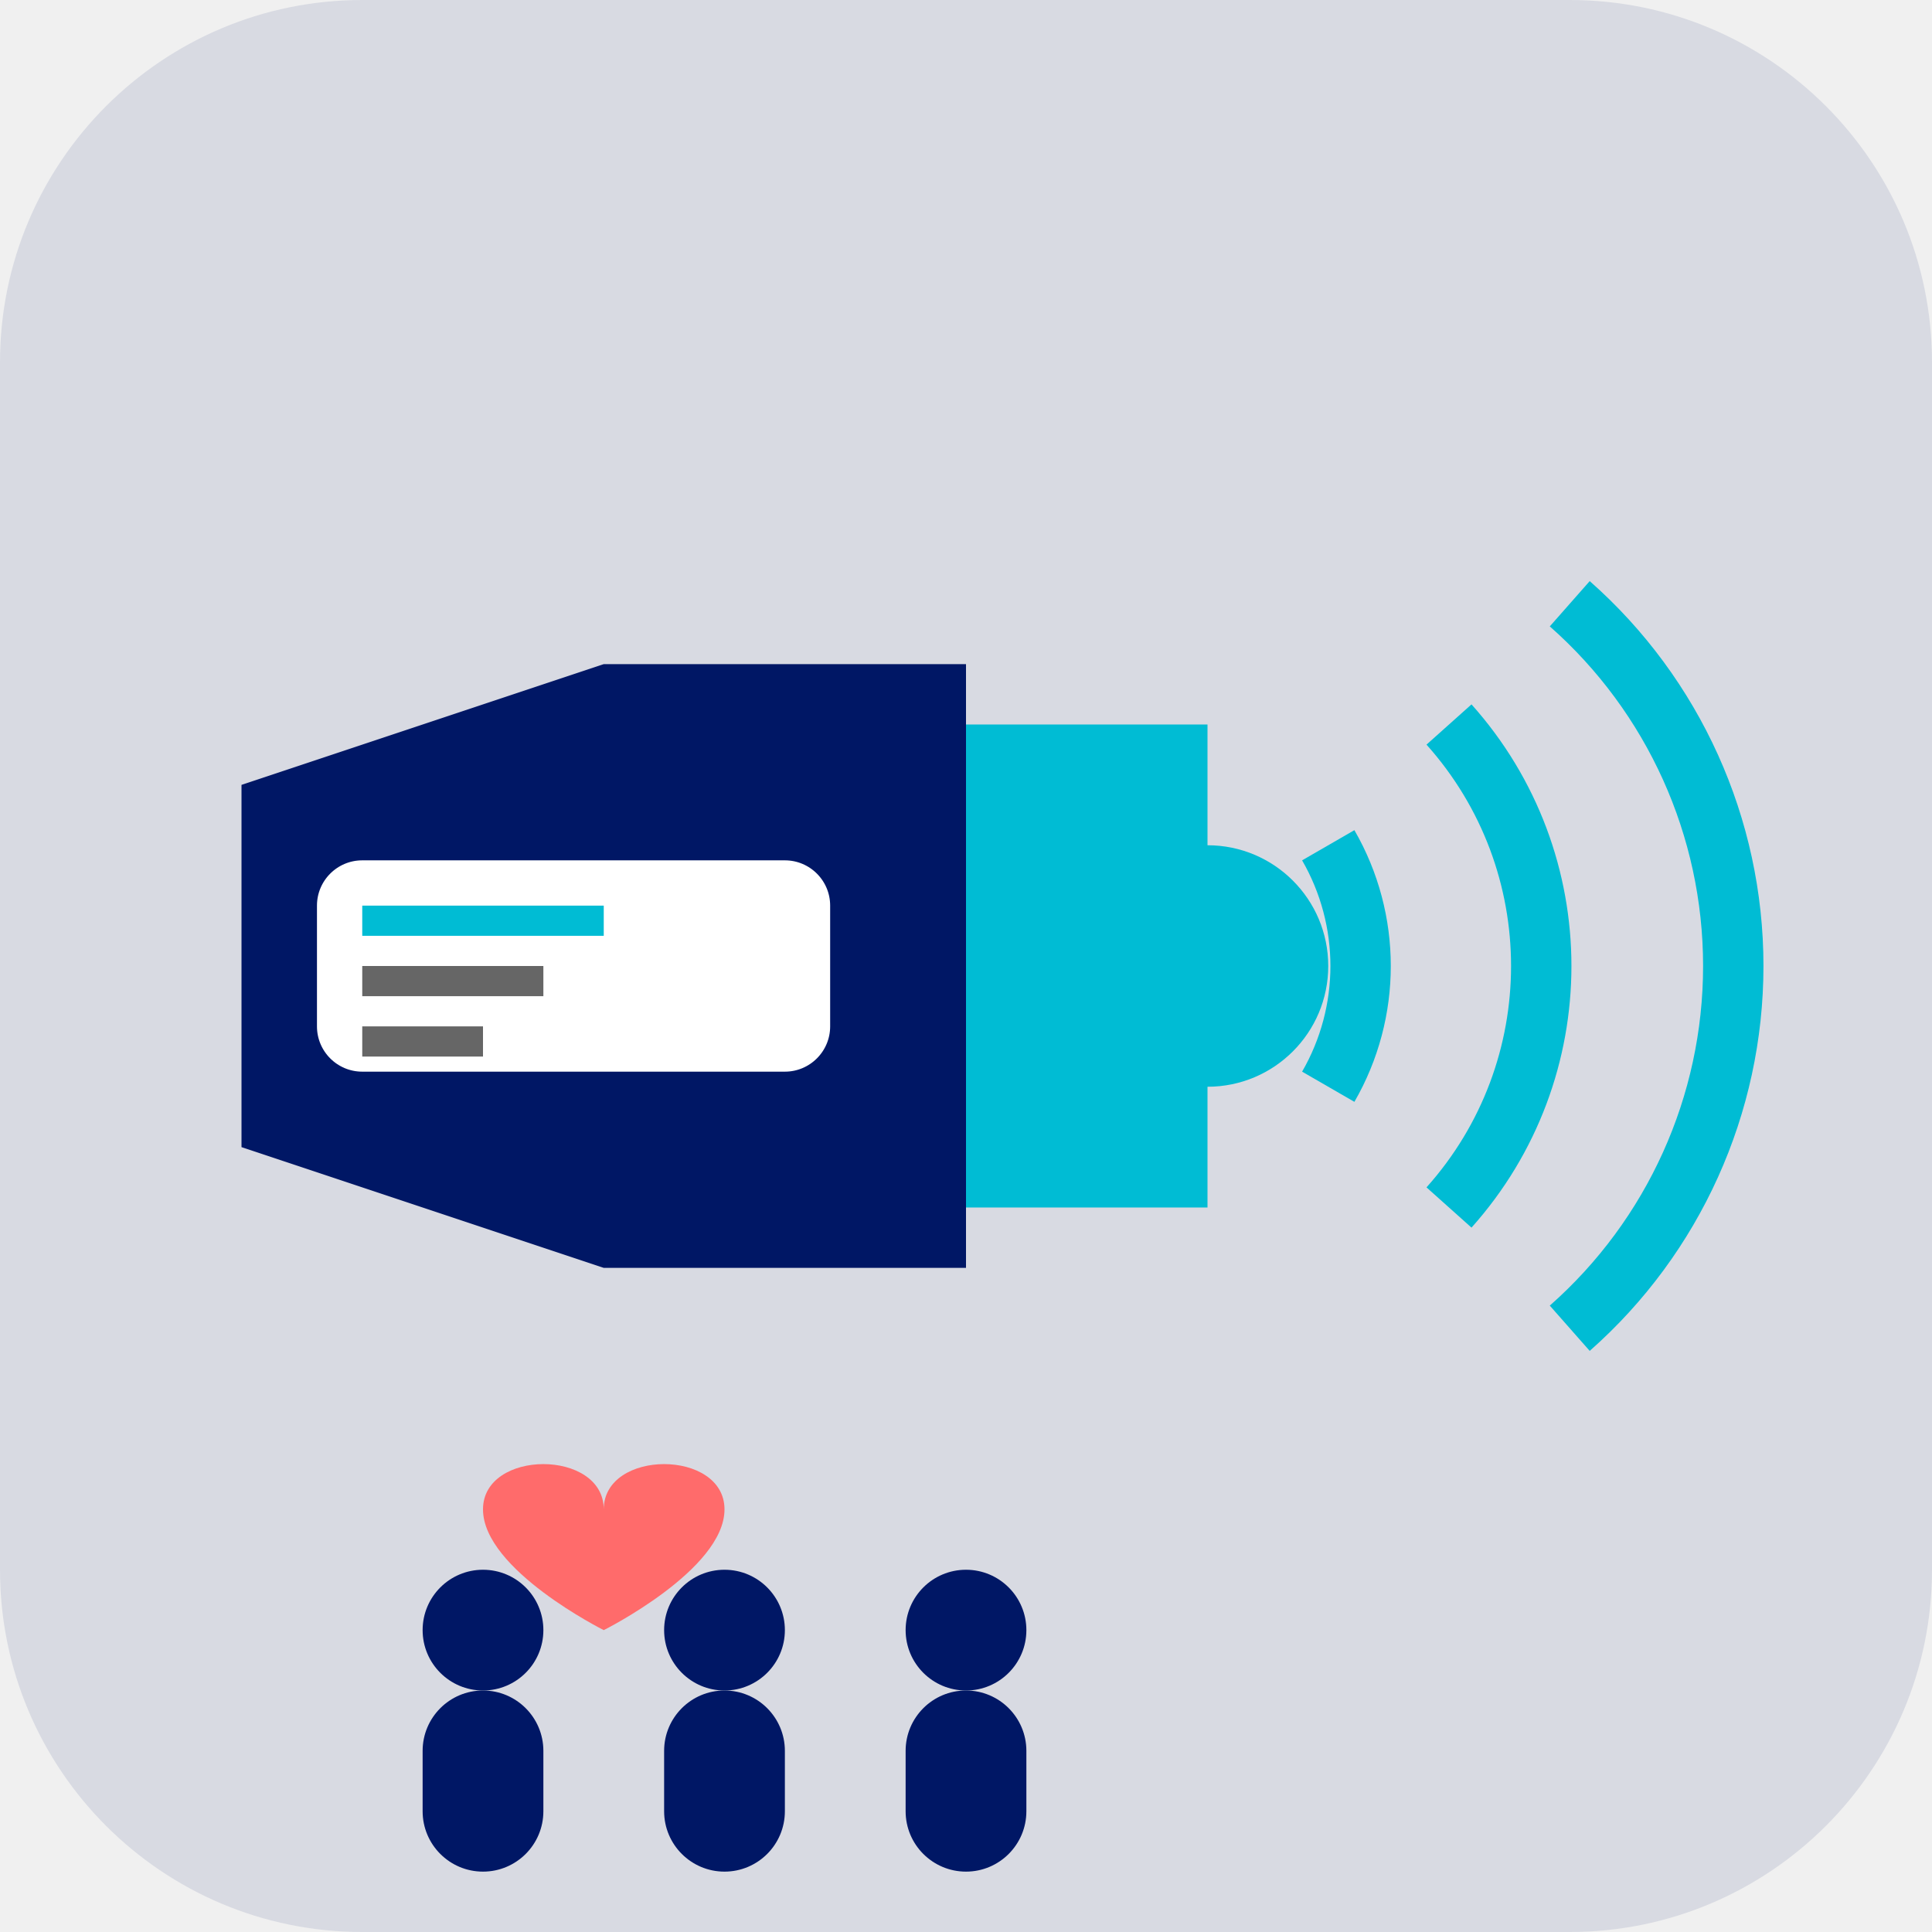
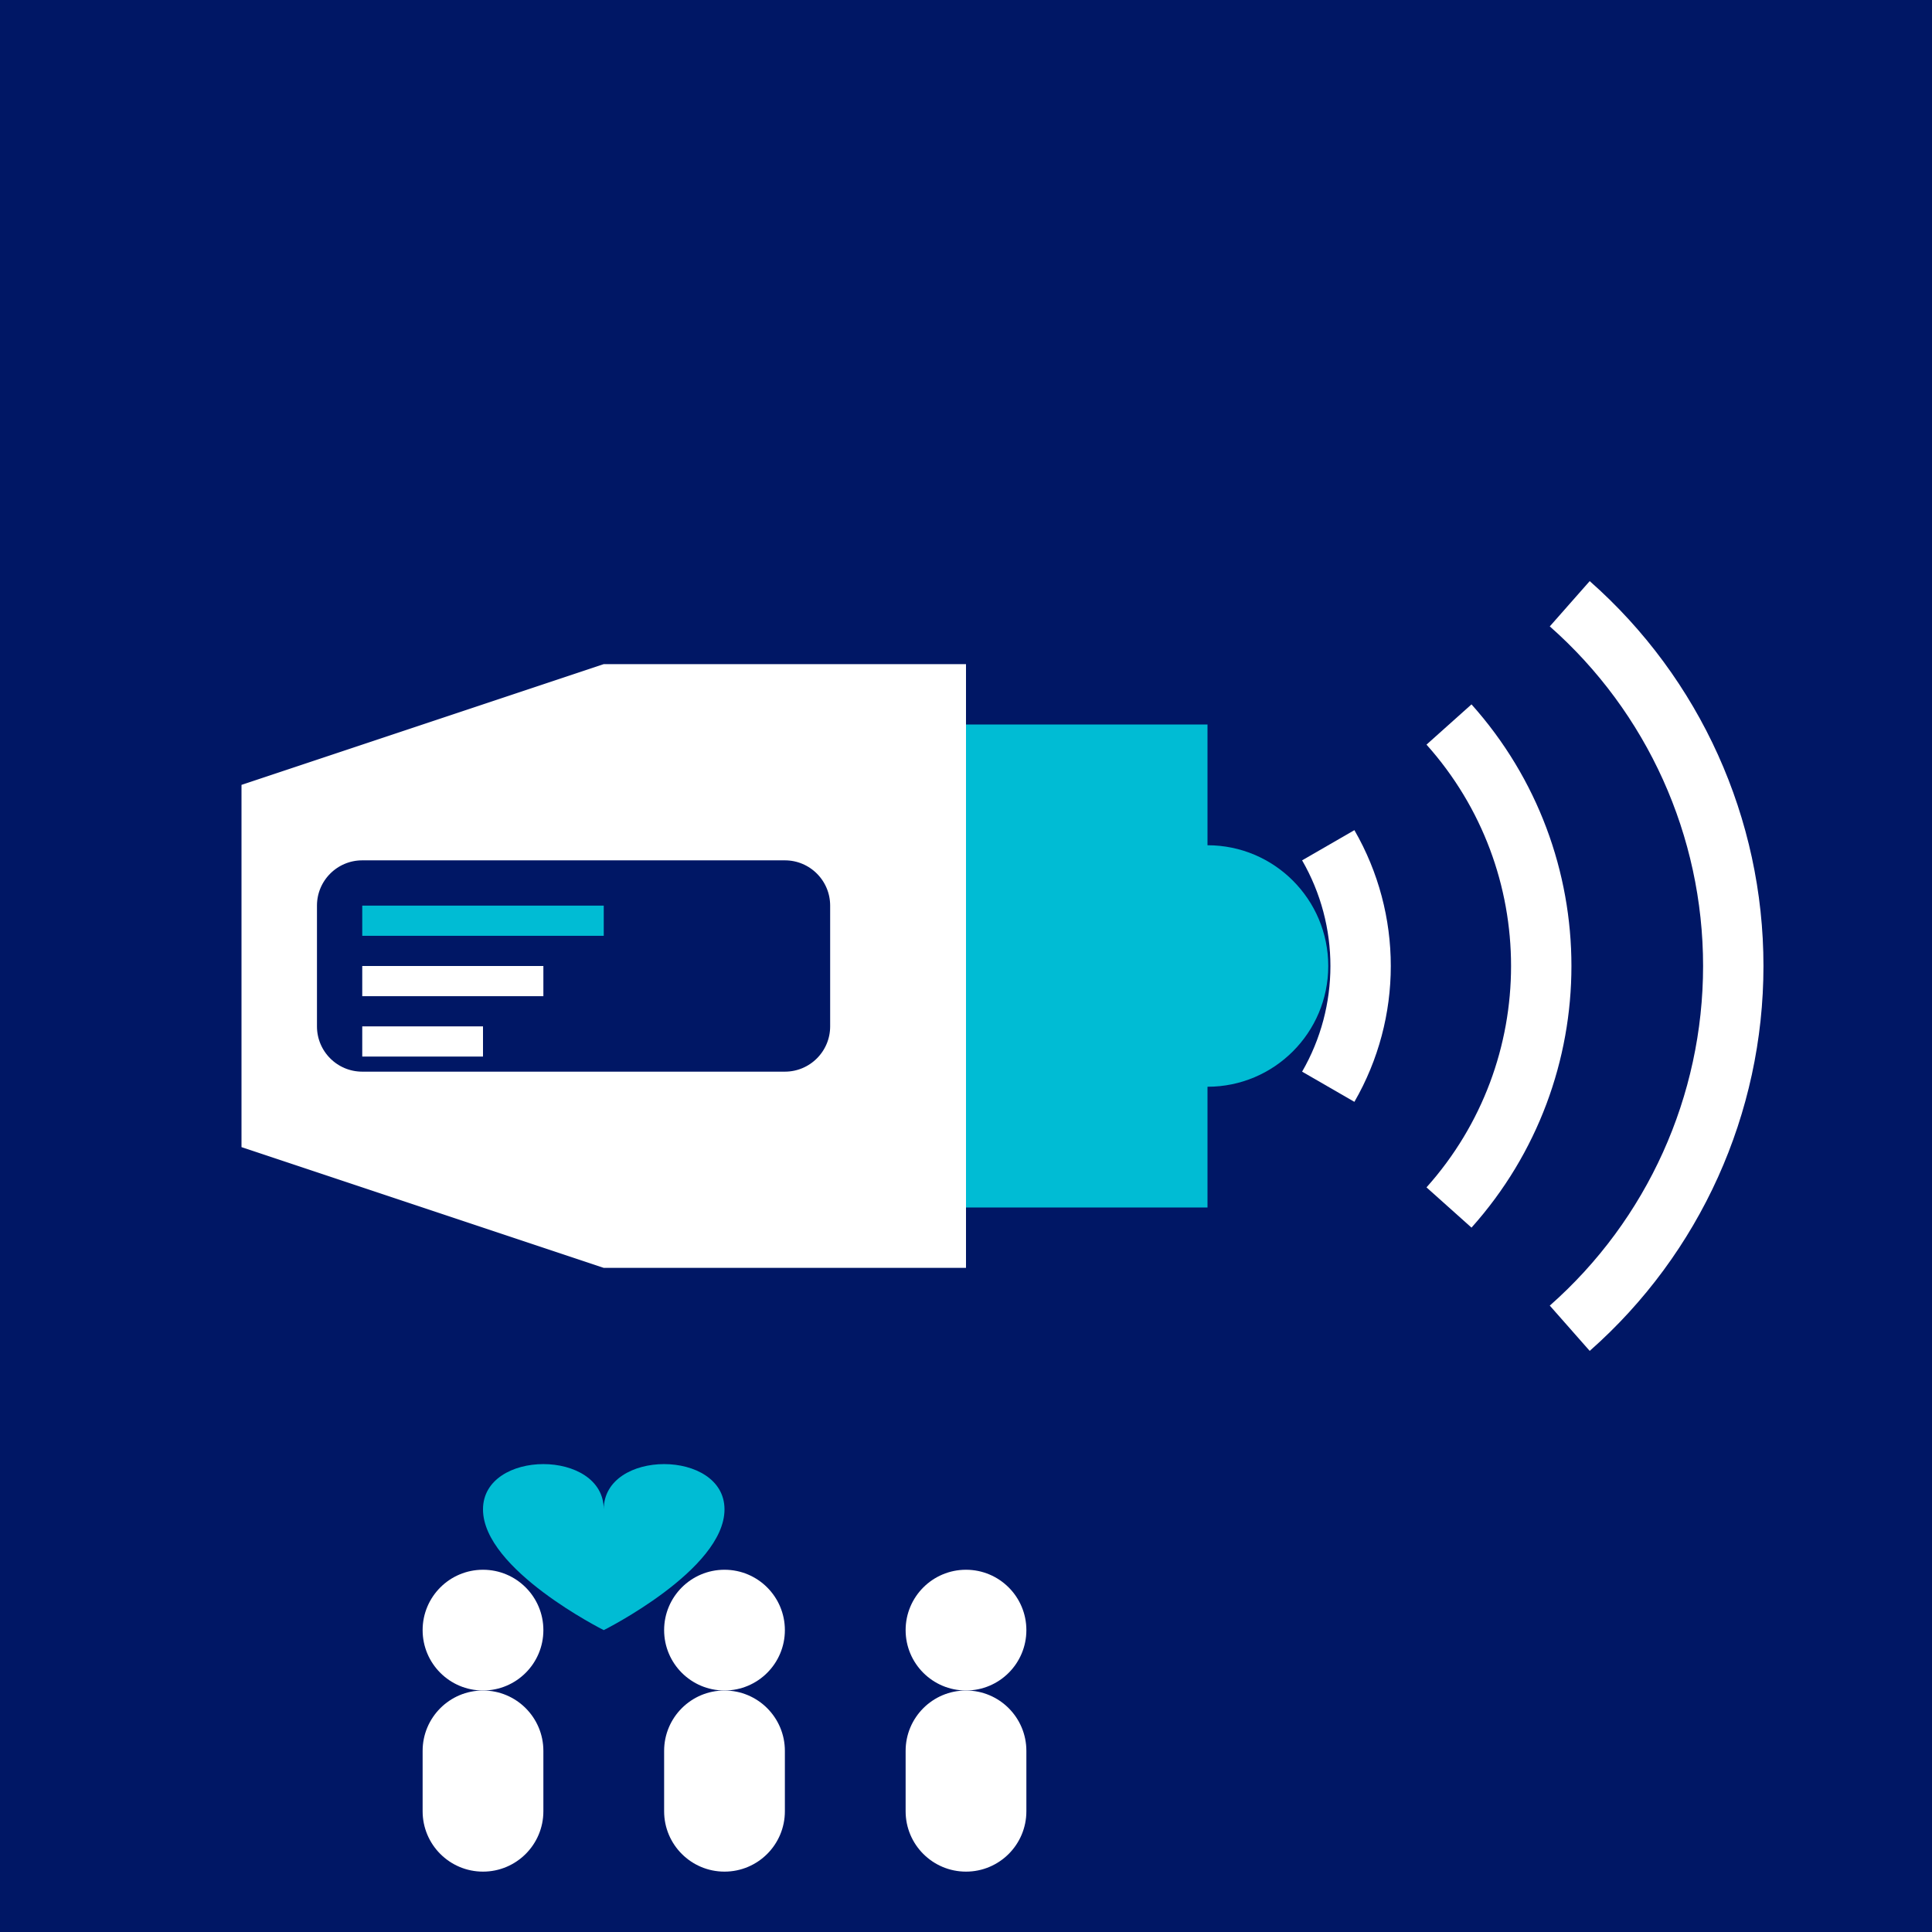
<svg xmlns="http://www.w3.org/2000/svg" width="64" height="64" viewBox="0 0 64 64" fill="none">
-   <rect width="64" height="64" rx="12" fill="#001765" fill-opacity="0.1" />
-   <path d="M 8 26 L 20 22 L 32 22 L 32 42 L 20 42 L 8 38 Z" fill="#001765" />
+   <rect width="64" height="64" fill="#001765" />
+   <path d="M 8 26 L 20 22 L 32 22 L 32 42 L 20 42 L 8 38 Z" fill="white" />
  <rect x="32" y="24" width="8" height="16" fill="#00BCD4" />
  <circle cx="40" cy="32" r="4" fill="#00BCD4" />
-   <path d="M 44 28 A 8 8 0 0 1 44 36" stroke="#00BCD4" stroke-width="2" fill="none" />
-   <path d="M 48 24 A 12 12 0 0 1 48 40" stroke="#00BCD4" stroke-width="2" fill="none" />
-   <path d="M 52 20 A 16 16 0 0 1 52 44" stroke="#00BCD4" stroke-width="2" fill="none" />
+   <path d="M 44 28 A 8 8 0 0 1 44 36" stroke="white" stroke-width="2" fill="none" />
+   <path d="M 48 24 A 12 12 0 0 1 48 40" stroke="white" stroke-width="2" fill="none" />
+   <path d="M 52 20 A 16 16 0 0 1 52 44" stroke="white" stroke-width="2" fill="none" />
  <g transform="translate(8, 48)">
-     <circle cx="8" cy="6" r="2" fill="#001765" />
-     <rect x="6" y="8" width="4" height="6" rx="2" fill="#001765" />
-     <circle cx="16" cy="6" r="2" fill="#001765" />
-     <rect x="14" y="8" width="4" height="6" rx="2" fill="#001765" />
-     <circle cx="24" cy="6" r="2" fill="#001765" />
-     <rect x="22" y="8" width="4" height="6" rx="2" fill="#001765" />
-     <path d="M 8 2 C 8 0, 12 0, 12 2 C 12 0, 16 0, 16 2 C 16 4, 12 6, 12 6 C 12 6, 8 4, 8 2" fill="#FF6B6B" />
+     <circle cx="8" cy="6" r="2" fill="white" />
+     <rect x="6" y="8" width="4" height="6" rx="2" fill="white" />
+     <circle cx="16" cy="6" r="2" fill="white" />
+     <rect x="14" y="8" width="4" height="6" rx="2" fill="white" />
+     <circle cx="24" cy="6" r="2" fill="white" />
+     <rect x="22" y="8" width="4" height="6" rx="2" fill="white" />
+     <path d="M 8 2 C 8 0, 12 0, 12 2 C 12 0, 16 0, 16 2 C 16 4, 12 6, 12 6 C 12 6, 8 4, 8 2" fill="#00BCD4" />
  </g>
-   <rect x="10" y="28" width="18" height="8" rx="2" fill="white" stroke="#001765" stroke-width="1" />
+   <rect x="10" y="28" width="18" height="8" rx="2" fill="#001765" stroke="white" stroke-width="1" />
  <rect x="12" y="30" width="8" height="1" fill="#00BCD4" />
-   <rect x="12" y="32" width="6" height="1" fill="#666" />
-   <rect x="12" y="34" width="4" height="1" fill="#666" />
+   <rect x="12" y="32" width="6" height="1" fill="white" />
+   <rect x="12" y="34" width="4" height="1" fill="white" />
</svg>
